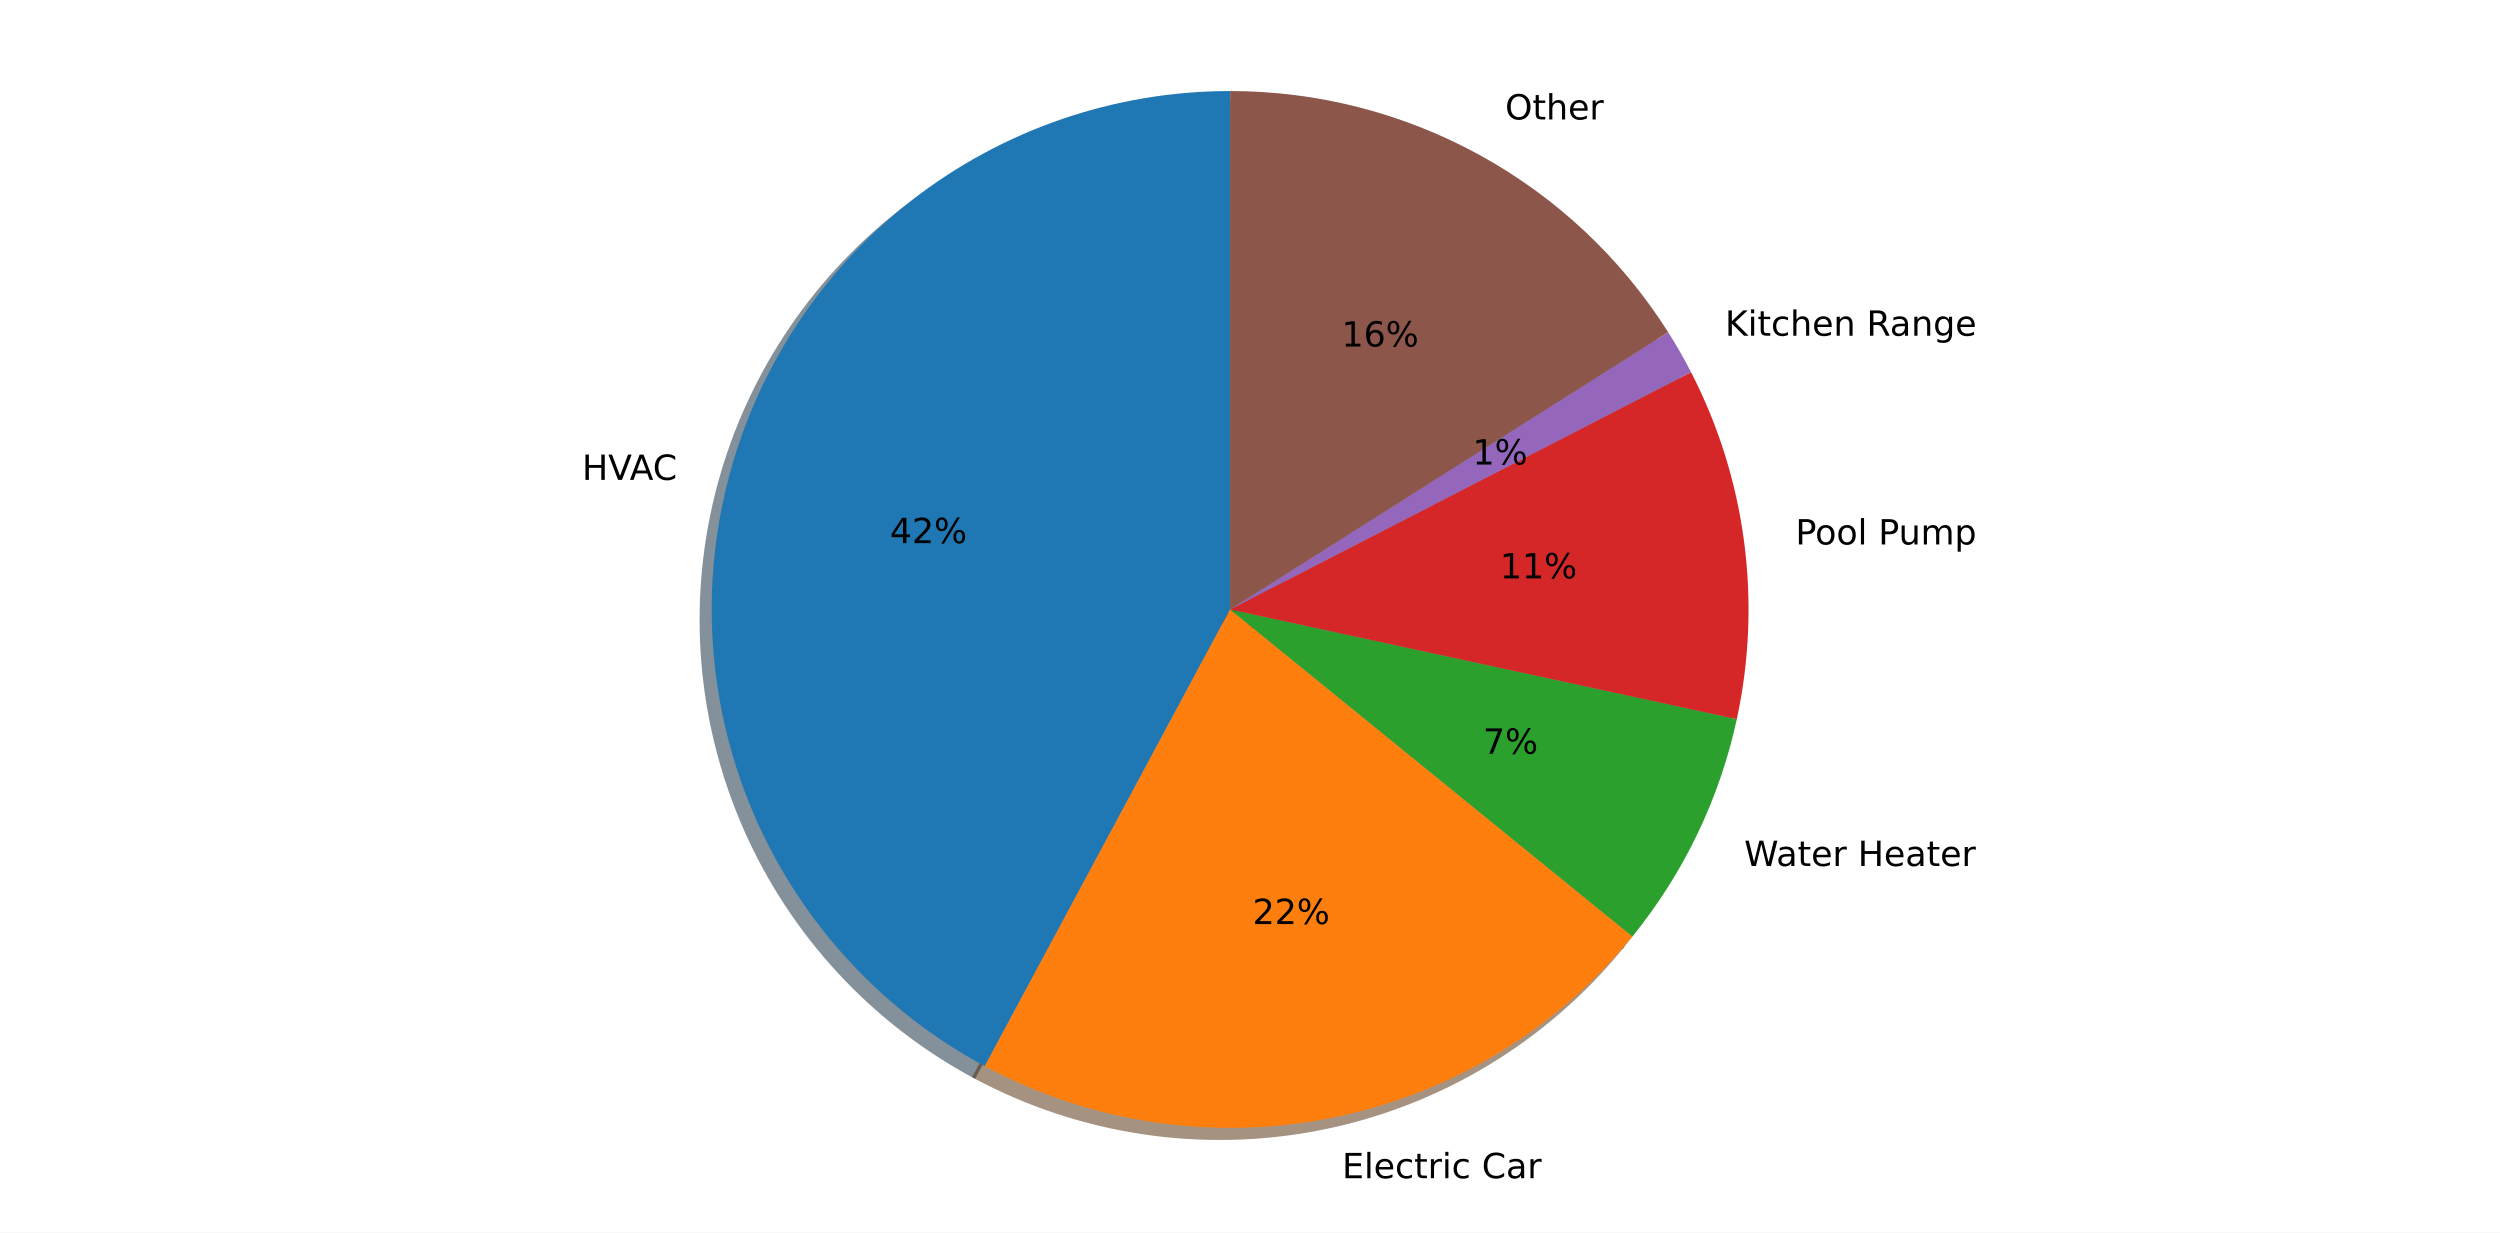
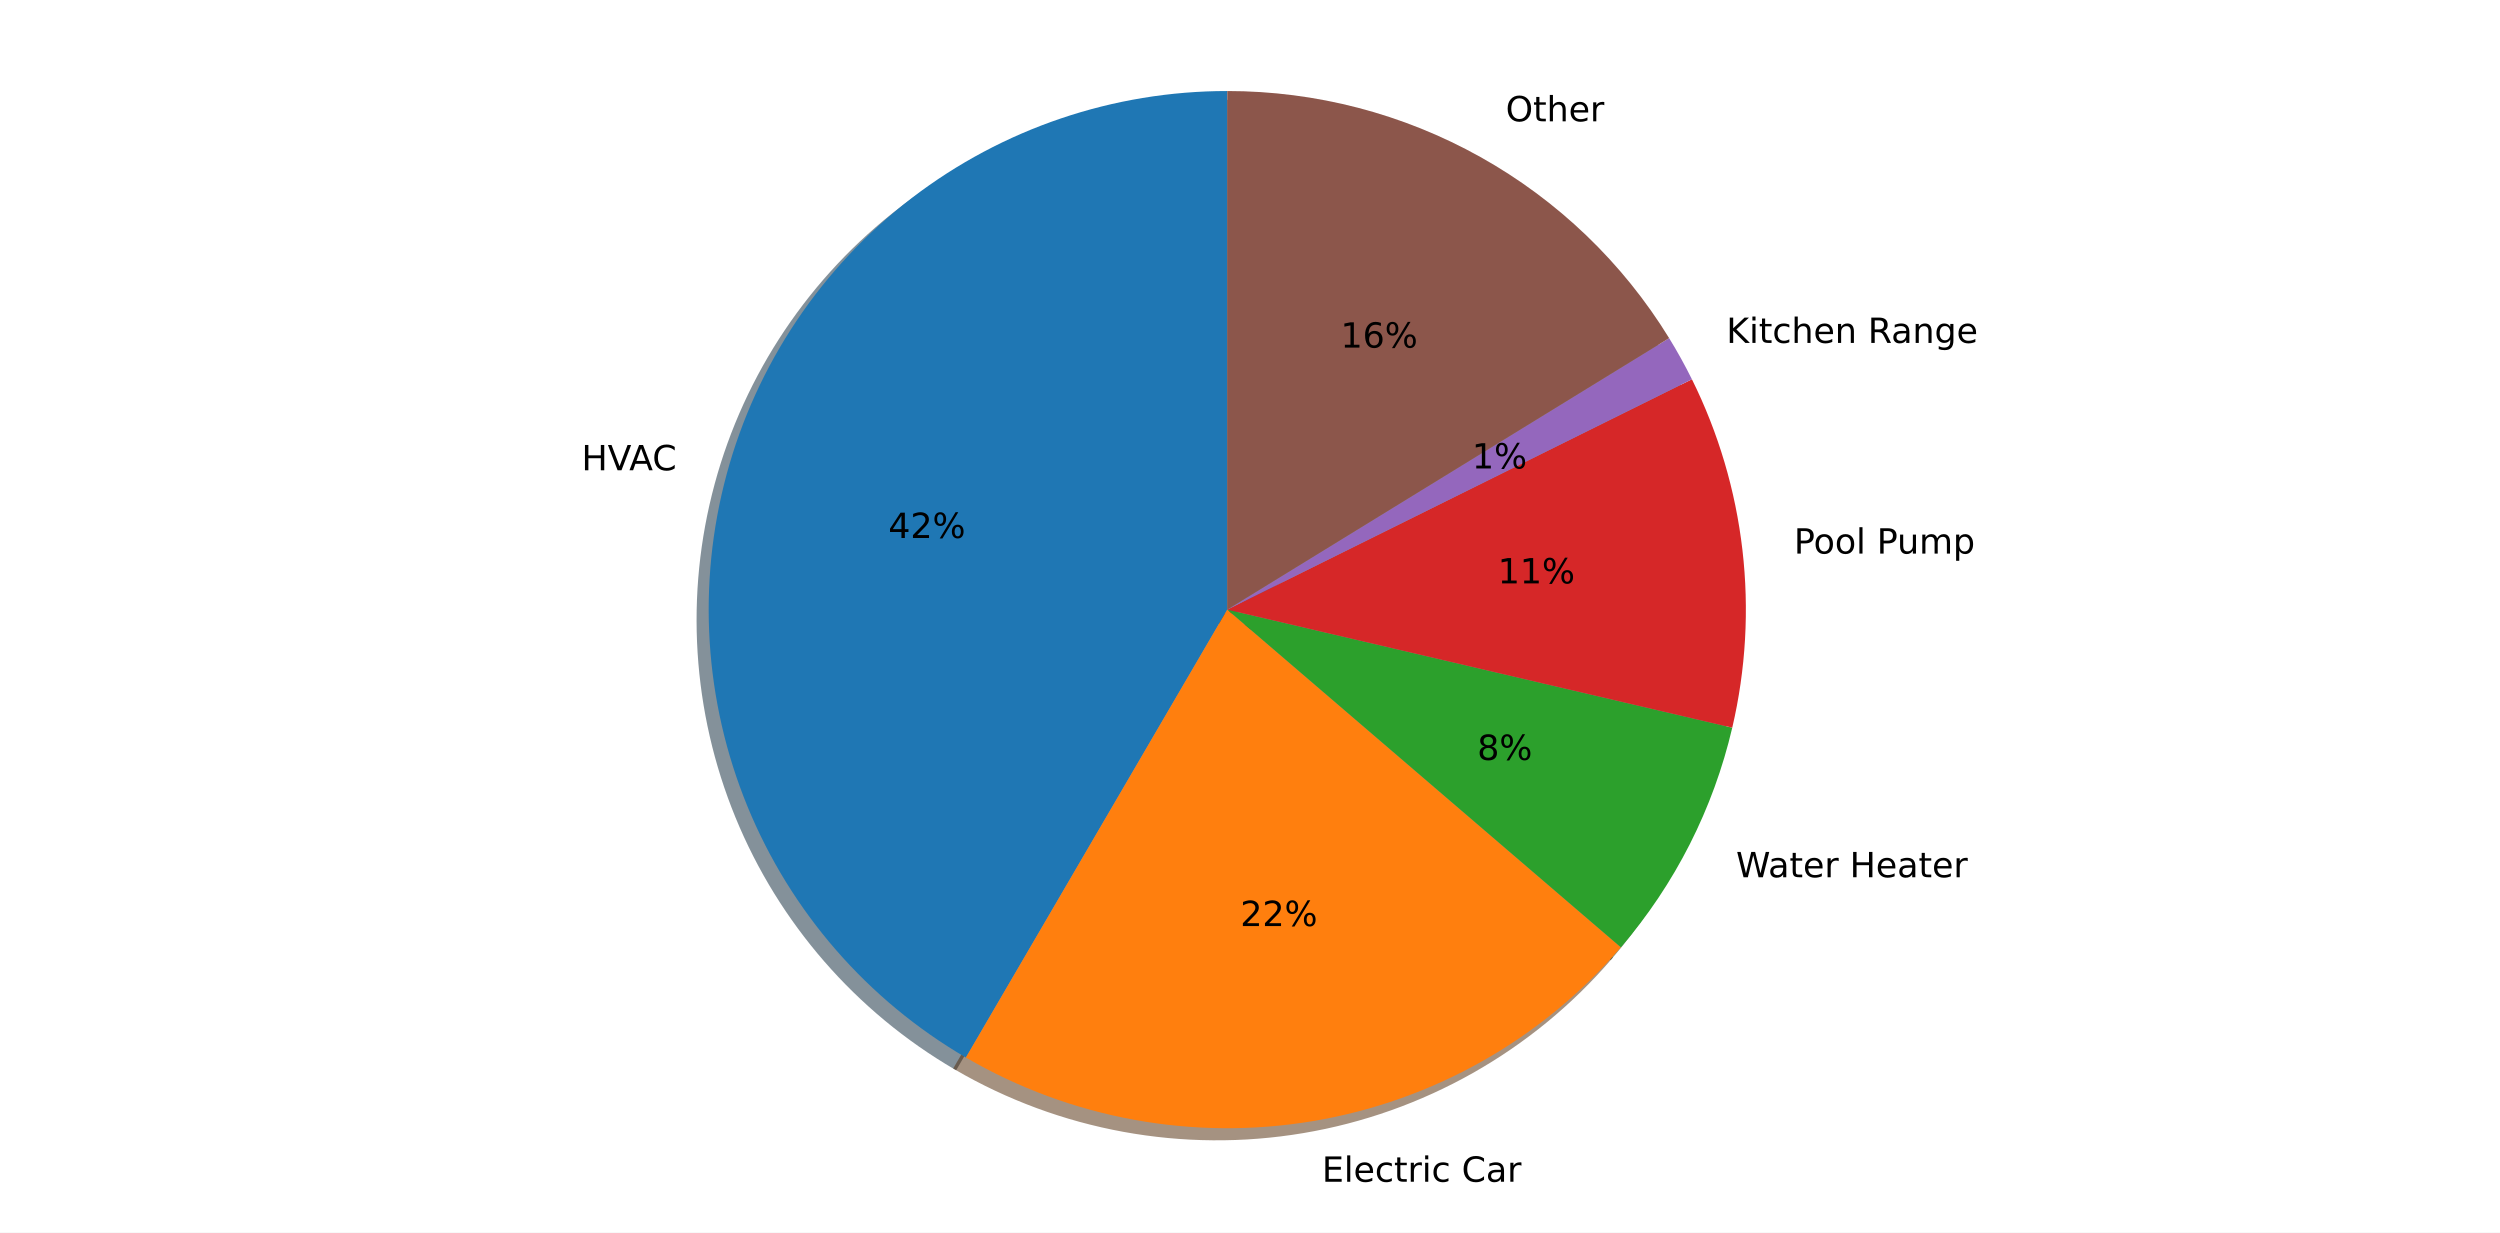
<svg xmlns="http://www.w3.org/2000/svg" xmlns:xlink="http://www.w3.org/1999/xlink" height="354.96pt" version="1.1" viewBox="0 0 720 354.96" width="720pt">
  <defs>
    <style type="text/css">*{stroke-linecap:butt;stroke-linejoin:round;}</style>
  </defs>
  <g id="figure_1">
    <g id="patch_1">
      <path d="M 0 354.96  L 720 354.96  L 720 0  L 0 0  z " style="fill:#ffffff;" />
    </g>
    <g id="axes_1">
      <g id="patch_2">
-         <path d="M 351.289 29.205  C 318.036 29.205 285.718 40.313 259.493 60.758  C 233.268 81.202 214.609 109.833 206.495 142.08  C 198.381 174.327 201.268 208.379 214.695 238.8  C 228.122 269.222 251.335 294.302 280.628 310.04  L 351.289 178.512  L 351.289 29.205  z " style="fill:#092436;opacity:0.5;stroke:#092436;stroke-linejoin:miter;" />
+         <path d="M 350.468 29.202  C 317.655 29.202 285.738 40.015 259.682 59.961  C 233.626 79.906 214.856 107.893 206.29 139.569  C 197.724 171.245 199.831 204.878 212.283 235.237  C 224.735 265.596 246.851 291.022 275.193 307.559  L 350.468 178.559  L 350.468 29.202  z " style="fill:#092436;opacity:0.5;stroke:#092436;stroke-linejoin:miter;" />
      </g>
      <g id="patch_3">
-         <path d="M 280.628 310.04  C 311.204 326.466 346.572 331.728 380.606 324.912  C 414.639 318.097 445.254 299.623 467.147 272.689  L 351.289 178.512  L 280.628 310.04  z " style="fill:#4c2604;opacity:0.5;stroke:#4c2604;stroke-linejoin:miter;" />
+         <path d="M 275.193 307.559  C 305.374 325.171 340.798 331.644 375.257 325.844  C 409.716 320.045 441.07 302.332 463.824 275.812  L 350.468 178.559  L 275.193 307.559  z " style="fill:#4c2604;opacity:0.5;stroke:#4c2604;stroke-linejoin:miter;" />
      </g>
      <g id="patch_4">
-         <path d="M 467.147 272.689  C 474.523 263.616 480.807 253.707 485.87 243.168  C 490.934 232.628 494.742 221.53 497.216 210.102  L 351.289 178.512  L 467.147 272.689  z " style="fill:#0d300d;opacity:0.5;stroke:#0d300d;stroke-linejoin:miter;" />
+         <path d="M 463.824 275.812  C 471.604 266.743 478.268 256.774 483.673 246.117  C 489.077 235.461 493.184 224.194 495.904 212.559  L 350.468 178.559  L 463.824 275.812  z " style="fill:#0d300d;opacity:0.5;stroke:#0d300d;stroke-linejoin:miter;" />
      </g>
      <g id="patch_5">
-         <path d="M 497.216 210.102  C 500.851 193.311 501.56 176.018 499.314 158.986  C 497.067 141.954 491.898 125.437 484.033 110.163  L 351.289 178.512  L 497.216 210.102  z " style="fill:#400c0c;opacity:0.5;stroke:#400c0c;stroke-linejoin:miter;" />
+         <path d="M 495.904 212.559  C 499.823 195.795 500.814 178.479 498.834 161.377  C 496.853 144.275 491.93 127.644 484.284 112.219  L 350.468 178.559  L 495.904 212.559  z " style="fill:#400c0c;opacity:0.5;stroke:#400c0c;stroke-linejoin:miter;" />
      </g>
      <g id="patch_6">
-         <path d="M 484.033 110.163  C 483.021 108.196 481.964 106.252 480.865 104.333  C 479.766 102.413 478.625 100.518 477.442 98.649  L 351.289 178.512  L 484.033 110.163  z " style="fill:#2c1f39;opacity:0.5;stroke:#2c1f39;stroke-linejoin:miter;" />
+         <path d="M 484.284 112.219  C 483.28 110.196 482.231 108.195 481.137 106.219  C 480.044 104.243 478.905 102.292 477.722 100.368  L 350.468 178.559  L 484.284 112.219  z " style="fill:#2c1f39;opacity:0.5;stroke:#2c1f39;stroke-linejoin:miter;" />
      </g>
      <g id="patch_7">
-         <path d="M 477.442 98.649  C 463.976 77.377 445.346 59.854 423.291 47.713  C 401.236 35.572 376.465 29.205 351.289 29.205  L 351.289 178.512  L 477.442 98.649  z " style="fill:#2a1a16;opacity:0.5;stroke:#2a1a16;stroke-linejoin:miter;" />
+         <path d="M 477.722 100.368  C 464.361 78.622 445.645 60.659 423.369 48.202  C 401.093 35.744 375.991 29.202 350.468 29.202  L 350.468 178.559  L 477.722 100.368  z " style="fill:#2a1a16;opacity:0.5;stroke:#2a1a16;stroke-linejoin:miter;" />
      </g>
      <g id="patch_8">
-         <path d="M 354.275 26.219  C 321.023 26.219 288.704 37.327 262.479 57.771  C 236.254 78.216 217.595 106.846 209.481 139.094  C 201.367 171.341 204.254 205.393 217.681 235.814  C 231.109 266.235 254.321 291.316 283.614 307.053  L 354.275 175.526  L 354.275 26.219  z " style="fill:#1f77b4;" />
+         <path d="M 353.455 26.215  C 320.642 26.215 288.725 37.028 262.669 56.974  C 236.614 76.919 217.843 104.906 209.277 136.582  C 200.711 168.258 202.818 201.891 215.27 232.25  C 227.722 262.609 249.839 288.034 278.18 304.572  L 353.455 175.572  L 353.455 26.215  z " style="fill:#1f77b4;" />
      </g>
      <g id="patch_9">
-         <path d="M 283.614 307.053  C 314.19 323.48 349.558 328.741 383.592 321.926  C 417.625 315.111 448.24 296.637 470.134 269.703  L 354.275 175.526  L 283.614 307.053  z " style="fill:#ff7f0e;" />
+         <path d="M 278.18 304.572  C 308.361 322.184 343.786 328.657 378.244 322.857  C 412.703 317.058 444.058 299.345 466.811 272.824  L 353.455 175.572  L 278.18 304.572  z " style="fill:#ff7f0e;" />
      </g>
      <g id="patch_10">
-         <path d="M 470.134 269.703  C 477.509 260.63 483.793 250.721 488.857 240.182  C 493.92 229.642 497.728 218.544 500.202 207.116  L 354.275 175.526  L 470.134 269.703  z " style="fill:#2ca02c;" />
+         <path d="M 466.811 272.824  C 474.591 263.756 481.255 253.786 486.66 243.13  C 492.064 232.474 496.171 221.207 498.891 209.572  L 353.455 175.572  L 466.811 272.824  z " style="fill:#2ca02c;" />
      </g>
      <g id="patch_11">
-         <path d="M 500.202 207.116  C 503.837 190.325 504.547 173.032 502.3 156  C 500.053 138.968 494.884 122.451 487.019 107.177  L 354.275 175.526  L 500.202 207.116  z " style="fill:#d62728;" />
+         <path d="M 498.891 209.572  C 502.81 192.808 503.801 175.492 501.821 158.39  C 499.84 141.288 494.918 124.657 487.271 109.232  L 353.455 175.572  L 498.891 209.572  z " style="fill:#d62728;" />
      </g>
      <g id="patch_12">
-         <path d="M 487.019 107.177  C 486.007 105.21 484.951 103.266 483.852 101.347  C 482.753 99.427 481.611 97.532 480.428 95.663  L 354.275 175.526  L 487.019 107.177  z " style="fill:#9467bd;" />
+         <path d="M 487.271 109.232  C 486.268 107.209 485.219 105.208 484.125 103.232  C 483.031 101.256 481.892 99.305 480.71 97.381  L 353.455 175.572  L 487.271 109.232  z " style="fill:#9467bd;" />
      </g>
      <g id="patch_13">
-         <path d="M 480.428 95.663  C 466.962 74.391 448.332 56.867 426.277 44.727  C 404.222 32.586 379.451 26.219 354.275 26.219  L 354.275 175.526  L 480.428 95.663  z " style="fill:#8c564b;" />
+         <path d="M 480.71 97.381  C 467.348 75.635 448.632 57.672 426.356 45.215  C 404.08 32.757 378.978 26.215 353.455 26.215  L 353.455 175.572  L 480.71 97.381  z " style="fill:#8c564b;" />
      </g>
      <g id="matplotlib.axis_1" />
      <g id="matplotlib.axis_2" />
      <g id="text_1">
-         <g transform="translate(167.6299 138.21)scale(0.1 -0.1)">
+         <g transform="translate(167.4874 135.4424)scale(0.1 -0.1)">
          <defs>
            <path d="M 628 4666  L 1259 4666  L 1259 2753  L 3553 2753  L 3553 4666  L 4184 4666  L 4184 0  L 3553 0  L 3553 2222  L 1259 2222  L 1259 0  L 628 0  L 628 4666  z " id="DejaVuSans-48" transform="scale(0.015625)" />
            <path d="M 1831 0  L 50 4666  L 709 4666  L 2188 738  L 3669 4666  L 4325 4666  L 2547 0  L 1831 0  z " id="DejaVuSans-56" transform="scale(0.015625)" />
            <path d="M 2188 4044  L 1331 1722  L 3047 1722  L 2188 4044  z M 1831 4666  L 2547 4666  L 4325 0  L 3669 0  L 3244 1197  L 1141 1197  L 716 0  L 50 0  L 1831 4666  z " id="DejaVuSans-41" transform="scale(0.015625)" />
            <path d="M 4122 4306  L 4122 3641  Q 3803 3938 3442 4084  Q 3081 4231 2675 4231  Q 1875 4231 1450 3742  Q 1025 3253 1025 2328  Q 1025 1406 1450 917  Q 1875 428 2675 428  Q 3081 428 3442 575  Q 3803 722 4122 1019  L 4122 359  Q 3791 134 3420 21  Q 3050 -91 2638 -91  Q 1578 -91 968 557  Q 359 1206 359 2328  Q 359 3453 968 4101  Q 1578 4750 2638 4750  Q 3056 4750 3426 4639  Q 3797 4528 4122 4306  z " id="DejaVuSans-43" transform="scale(0.015625)" />
          </defs>
          <use xlink:href="#DejaVuSans-48" />
          <use x="75.195" xlink:href="#DejaVuSans-56" />
          <use x="137.229" xlink:href="#DejaVuSans-41" />
          <use x="203.887" xlink:href="#DejaVuSans-43" />
        </g>
      </g>
      <g id="text_2">
-         <g transform="translate(256.2855 156.4259)scale(0.1 -0.1)">
+         <g transform="translate(255.8351 154.9373)scale(0.1 -0.1)">
          <defs>
            <path d="M 2419 4116  L 825 1625  L 2419 1625  L 2419 4116  z M 2253 4666  L 3047 4666  L 3047 1625  L 3713 1625  L 3713 1100  L 3047 1100  L 3047 0  L 2419 0  L 2419 1100  L 313 1100  L 313 1709  L 2253 4666  z " id="DejaVuSans-34" transform="scale(0.015625)" />
            <path d="M 1228 531  L 3431 531  L 3431 0  L 469 0  L 469 531  Q 828 903 1448 1529  Q 2069 2156 2228 2338  Q 2531 2678 2651 2914  Q 2772 3150 2772 3378  Q 2772 3750 2511 3984  Q 2250 4219 1831 4219  Q 1534 4219 1204 4116  Q 875 4013 500 3803  L 500 4441  Q 881 4594 1212 4672  Q 1544 4750 1819 4750  Q 2544 4750 2975 4387  Q 3406 4025 3406 3419  Q 3406 3131 3298 2873  Q 3191 2616 2906 2266  Q 2828 2175 2409 1742  Q 1991 1309 1228 531  z " id="DejaVuSans-32" transform="scale(0.015625)" />
            <path d="M 4653 2053  Q 4381 2053 4226 1822  Q 4072 1591 4072 1178  Q 4072 772 4226 539  Q 4381 306 4653 306  Q 4919 306 5073 539  Q 5228 772 5228 1178  Q 5228 1588 5073 1820  Q 4919 2053 4653 2053  z M 4653 2450  Q 5147 2450 5437 2106  Q 5728 1763 5728 1178  Q 5728 594 5436 251  Q 5144 -91 4653 -91  Q 4153 -91 3862 251  Q 3572 594 3572 1178  Q 3572 1766 3864 2108  Q 4156 2450 4653 2450  z M 1428 4353  Q 1159 4353 1004 4120  Q 850 3888 850 3481  Q 850 3069 1003 2837  Q 1156 2606 1428 2606  Q 1700 2606 1854 2837  Q 2009 3069 2009 3481  Q 2009 3884 1853 4118  Q 1697 4353 1428 4353  z M 4250 4750  L 4750 4750  L 1831 -91  L 1331 -91  L 4250 4750  z M 1428 4750  Q 1922 4750 2215 4408  Q 2509 4066 2509 3481  Q 2509 2891 2217 2550  Q 1925 2209 1428 2209  Q 931 2209 642 2551  Q 353 2894 353 3481  Q 353 4063 643 4406  Q 934 4750 1428 4750  z " id="DejaVuSans-25" transform="scale(0.015625)" />
          </defs>
          <use xlink:href="#DejaVuSans-34" />
          <use x="63.623" xlink:href="#DejaVuSans-32" />
          <use x="127.246" xlink:href="#DejaVuSans-25" />
        </g>
      </g>
      <g id="text_3">
-         <g transform="translate(386.5234 339.3256)scale(0.1 -0.1)">
+         <g transform="translate(380.7234 340.3452)scale(0.1 -0.1)">
          <defs>
            <path d="M 628 4666  L 3578 4666  L 3578 4134  L 1259 4134  L 1259 2753  L 3481 2753  L 3481 2222  L 1259 2222  L 1259 531  L 3634 531  L 3634 0  L 628 0  L 628 4666  z " id="DejaVuSans-45" transform="scale(0.015625)" />
            <path d="M 603 4863  L 1178 4863  L 1178 0  L 603 0  L 603 4863  z " id="DejaVuSans-6c" transform="scale(0.015625)" />
            <path d="M 3597 1894  L 3597 1613  L 953 1613  Q 991 1019 1311 708  Q 1631 397 2203 397  Q 2534 397 2845 478  Q 3156 559 3463 722  L 3463 178  Q 3153 47 2828 -22  Q 2503 -91 2169 -91  Q 1331 -91 842 396  Q 353 884 353 1716  Q 353 2575 817 3079  Q 1281 3584 2069 3584  Q 2775 3584 3186 3129  Q 3597 2675 3597 1894  z M 3022 2063  Q 3016 2534 2758 2815  Q 2500 3097 2075 3097  Q 1594 3097 1305 2825  Q 1016 2553 972 2059  L 3022 2063  z " id="DejaVuSans-65" transform="scale(0.015625)" />
            <path d="M 3122 3366  L 3122 2828  Q 2878 2963 2633 3030  Q 2388 3097 2138 3097  Q 1578 3097 1268 2742  Q 959 2388 959 1747  Q 959 1106 1268 751  Q 1578 397 2138 397  Q 2388 397 2633 464  Q 2878 531 3122 666  L 3122 134  Q 2881 22 2623 -34  Q 2366 -91 2075 -91  Q 1284 -91 818 406  Q 353 903 353 1747  Q 353 2603 823 3093  Q 1294 3584 2113 3584  Q 2378 3584 2631 3529  Q 2884 3475 3122 3366  z " id="DejaVuSans-63" transform="scale(0.015625)" />
            <path d="M 1172 4494  L 1172 3500  L 2356 3500  L 2356 3053  L 1172 3053  L 1172 1153  Q 1172 725 1289 603  Q 1406 481 1766 481  L 2356 481  L 2356 0  L 1766 0  Q 1100 0 847 248  Q 594 497 594 1153  L 594 3053  L 172 3053  L 172 3500  L 594 3500  L 594 4494  L 1172 4494  z " id="DejaVuSans-74" transform="scale(0.015625)" />
            <path d="M 2631 2963  Q 2534 3019 2420 3045  Q 2306 3072 2169 3072  Q 1681 3072 1420 2755  Q 1159 2438 1159 1844  L 1159 0  L 581 0  L 581 3500  L 1159 3500  L 1159 2956  Q 1341 3275 1631 3429  Q 1922 3584 2338 3584  Q 2397 3584 2469 3576  Q 2541 3569 2628 3553  L 2631 2963  z " id="DejaVuSans-72" transform="scale(0.015625)" />
            <path d="M 603 3500  L 1178 3500  L 1178 0  L 603 0  L 603 3500  z M 603 4863  L 1178 4863  L 1178 4134  L 603 4134  L 603 4863  z " id="DejaVuSans-69" transform="scale(0.015625)" />
            <path id="DejaVuSans-20" transform="scale(0.015625)" />
            <path d="M 2194 1759  Q 1497 1759 1228 1600  Q 959 1441 959 1056  Q 959 750 1161 570  Q 1363 391 1709 391  Q 2188 391 2477 730  Q 2766 1069 2766 1631  L 2766 1759  L 2194 1759  z M 3341 1997  L 3341 0  L 2766 0  L 2766 531  Q 2569 213 2275 61  Q 1981 -91 1556 -91  Q 1019 -91 701 211  Q 384 513 384 1019  Q 384 1609 779 1909  Q 1175 2209 1959 2209  L 2766 2209  L 2766 2266  Q 2766 2663 2505 2880  Q 2244 3097 1772 3097  Q 1472 3097 1187 3025  Q 903 2953 641 2809  L 641 3341  Q 956 3463 1253 3523  Q 1550 3584 1831 3584  Q 2591 3584 2966 3190  Q 3341 2797 3341 1997  z " id="DejaVuSans-61" transform="scale(0.015625)" />
          </defs>
          <use xlink:href="#DejaVuSans-45" />
          <use x="63.184" xlink:href="#DejaVuSans-6c" />
          <use x="90.967" xlink:href="#DejaVuSans-65" />
          <use x="152.49" xlink:href="#DejaVuSans-63" />
          <use x="207.471" xlink:href="#DejaVuSans-74" />
          <use x="246.68" xlink:href="#DejaVuSans-72" />
          <use x="287.793" xlink:href="#DejaVuSans-69" />
          <use x="315.576" xlink:href="#DejaVuSans-63" />
          <use x="370.557" xlink:href="#DejaVuSans-20" />
          <use x="402.344" xlink:href="#DejaVuSans-43" />
          <use x="472.168" xlink:href="#DejaVuSans-61" />
          <use x="533.447" xlink:href="#DejaVuSans-72" />
        </g>
      </g>
      <g id="text_4">
-         <g transform="translate(360.7518 266.1253)scale(0.1 -0.1)">
+         <g transform="translate(357.2155 266.7024)scale(0.1 -0.1)">
          <use xlink:href="#DejaVuSans-32" />
          <use x="63.623" xlink:href="#DejaVuSans-32" />
          <use x="127.246" xlink:href="#DejaVuSans-25" />
        </g>
      </g>
      <g id="text_5">
-         <g transform="translate(502.3148 249.4066)scale(0.1 -0.1)">
+         <g transform="translate(499.9801 252.6452)scale(0.1 -0.1)">
          <defs>
            <path d="M 213 4666  L 850 4666  L 1831 722  L 2809 4666  L 3519 4666  L 4500 722  L 5478 4666  L 6119 4666  L 4947 0  L 4153 0  L 3169 4050  L 2175 0  L 1381 0  L 213 4666  z " id="DejaVuSans-57" transform="scale(0.015625)" />
          </defs>
          <use xlink:href="#DejaVuSans-57" />
          <use x="92.502" xlink:href="#DejaVuSans-61" />
          <use x="153.781" xlink:href="#DejaVuSans-74" />
          <use x="192.99" xlink:href="#DejaVuSans-65" />
          <use x="254.514" xlink:href="#DejaVuSans-72" />
          <use x="295.627" xlink:href="#DejaVuSans-20" />
          <use x="327.414" xlink:href="#DejaVuSans-48" />
          <use x="402.609" xlink:href="#DejaVuSans-65" />
          <use x="464.133" xlink:href="#DejaVuSans-61" />
          <use x="525.412" xlink:href="#DejaVuSans-74" />
          <use x="564.621" xlink:href="#DejaVuSans-65" />
          <use x="626.145" xlink:href="#DejaVuSans-72" />
        </g>
      </g>
      <g id="text_6">
-         <g transform="translate(427.092 217.0786)scale(0.1 -0.1)">
-           <defs>
-             <path d="M 525 4666  L 3525 4666  L 3525 4397  L 1831 0  L 1172 0  L 2766 4134  L 525 4134  L 525 4666  z " id="DejaVuSans-37" transform="scale(0.015625)" />
-           </defs>
-           <use xlink:href="#DejaVuSans-37" />
+         <g transform="translate(425.4459 218.866)scale(0.1 -0.1)">
+           <defs>
+             <path d="M 2034 2216  Q 1584 2216 1326 1975  Q 1069 1734 1069 1313  Q 1069 891 1326 650  Q 1584 409 2034 409  Q 2484 409 2743 651  Q 3003 894 3003 1313  Q 3003 1734 2745 1975  Q 2488 2216 2034 2216  z M 1403 2484  Q 997 2584 770 2862  Q 544 3141 544 3541  Q 544 4100 942 4425  Q 1341 4750 2034 4750  Q 2731 4750 3128 4425  Q 3525 4100 3525 3541  Q 3525 3141 3298 2862  Q 3072 2584 2669 2484  Q 3125 2378 3379 2068  Q 3634 1759 3634 1313  Q 3634 634 3220 271  Q 2806 -91 2034 -91  Q 1263 -91 848 271  Q 434 634 434 1313  Q 434 1759 690 2068  Q 947 2378 1403 2484  z M 1172 3481  Q 1172 3119 1398 2916  Q 1625 2713 2034 2713  Q 2441 2713 2670 2916  Q 2900 3119 2900 3481  Q 2900 3844 2670 4047  Q 2441 4250 2034 4250  Q 1625 4250 1398 4047  Q 1172 3844 1172 3481  z " id="DejaVuSans-38" transform="scale(0.015625)" />
+           </defs>
+           <use xlink:href="#DejaVuSans-38" />
          <use x="63.623" xlink:href="#DejaVuSans-25" />
        </g>
      </g>
      <g id="text_7">
-         <g transform="translate(517.1024 156.807)scale(0.1 -0.1)">
+         <g transform="translate(516.6573 159.4311)scale(0.1 -0.1)">
          <defs>
            <path d="M 1259 4147  L 1259 2394  L 2053 2394  Q 2494 2394 2734 2622  Q 2975 2850 2975 3272  Q 2975 3691 2734 3919  Q 2494 4147 2053 4147  L 1259 4147  z M 628 4666  L 2053 4666  Q 2838 4666 3239 4311  Q 3641 3956 3641 3272  Q 3641 2581 3239 2228  Q 2838 1875 2053 1875  L 1259 1875  L 1259 0  L 628 0  L 628 4666  z " id="DejaVuSans-50" transform="scale(0.015625)" />
            <path d="M 1959 3097  Q 1497 3097 1228 2736  Q 959 2375 959 1747  Q 959 1119 1226 758  Q 1494 397 1959 397  Q 2419 397 2687 759  Q 2956 1122 2956 1747  Q 2956 2369 2687 2733  Q 2419 3097 1959 3097  z M 1959 3584  Q 2709 3584 3137 3096  Q 3566 2609 3566 1747  Q 3566 888 3137 398  Q 2709 -91 1959 -91  Q 1206 -91 779 398  Q 353 888 353 1747  Q 353 2609 779 3096  Q 1206 3584 1959 3584  z " id="DejaVuSans-6f" transform="scale(0.015625)" />
            <path d="M 544 1381  L 544 3500  L 1119 3500  L 1119 1403  Q 1119 906 1312 657  Q 1506 409 1894 409  Q 2359 409 2629 706  Q 2900 1003 2900 1516  L 2900 3500  L 3475 3500  L 3475 0  L 2900 0  L 2900 538  Q 2691 219 2414 64  Q 2138 -91 1772 -91  Q 1169 -91 856 284  Q 544 659 544 1381  z M 1991 3584  L 1991 3584  z " id="DejaVuSans-75" transform="scale(0.015625)" />
            <path d="M 3328 2828  Q 3544 3216 3844 3400  Q 4144 3584 4550 3584  Q 5097 3584 5394 3201  Q 5691 2819 5691 2113  L 5691 0  L 5113 0  L 5113 2094  Q 5113 2597 4934 2840  Q 4756 3084 4391 3084  Q 3944 3084 3684 2787  Q 3425 2491 3425 1978  L 3425 0  L 2847 0  L 2847 2094  Q 2847 2600 2669 2842  Q 2491 3084 2119 3084  Q 1678 3084 1418 2786  Q 1159 2488 1159 1978  L 1159 0  L 581 0  L 581 3500  L 1159 3500  L 1159 2956  Q 1356 3278 1631 3431  Q 1906 3584 2284 3584  Q 2666 3584 2933 3390  Q 3200 3197 3328 2828  z " id="DejaVuSans-6d" transform="scale(0.015625)" />
            <path d="M 1159 525  L 1159 -1331  L 581 -1331  L 581 3500  L 1159 3500  L 1159 2969  Q 1341 3281 1617 3432  Q 1894 3584 2278 3584  Q 2916 3584 3314 3078  Q 3713 2572 3713 1747  Q 3713 922 3314 415  Q 2916 -91 2278 -91  Q 1894 -91 1617 61  Q 1341 213 1159 525  z M 3116 1747  Q 3116 2381 2855 2742  Q 2594 3103 2138 3103  Q 1681 3103 1420 2742  Q 1159 2381 1159 1747  Q 1159 1113 1420 752  Q 1681 391 2138 391  Q 2594 391 2855 752  Q 3116 1113 3116 1747  z " id="DejaVuSans-70" transform="scale(0.015625)" />
          </defs>
          <use xlink:href="#DejaVuSans-50" />
          <use x="56.678" xlink:href="#DejaVuSans-6f" />
          <use x="117.859" xlink:href="#DejaVuSans-6f" />
          <use x="179.041" xlink:href="#DejaVuSans-6c" />
          <use x="206.824" xlink:href="#DejaVuSans-20" />
          <use x="238.611" xlink:href="#DejaVuSans-50" />
          <use x="297.164" xlink:href="#DejaVuSans-75" />
          <use x="360.543" xlink:href="#DejaVuSans-6d" />
          <use x="457.955" xlink:href="#DejaVuSans-70" />
        </g>
      </g>
      <g id="text_8">
-         <g transform="translate(431.9767 166.5697)scale(0.1 -0.1)">
+         <g transform="translate(431.3613 168.022)scale(0.1 -0.1)">
          <defs>
            <path d="M 794 531  L 1825 531  L 1825 4091  L 703 3866  L 703 4441  L 1819 4666  L 2450 4666  L 2450 531  L 3481 531  L 3481 0  L 794 0  L 794 531  z " id="DejaVuSans-31" transform="scale(0.015625)" />
          </defs>
          <use xlink:href="#DejaVuSans-31" />
          <use x="63.623" xlink:href="#DejaVuSans-31" />
          <use x="127.246" xlink:href="#DejaVuSans-25" />
        </g>
      </g>
      <g id="text_9">
-         <g transform="translate(496.8092 96.68799)scale(0.1 -0.1)">
+         <g transform="translate(497.1916 98.75728)scale(0.1 -0.1)">
          <defs>
            <path d="M 628 4666  L 1259 4666  L 1259 2694  L 3353 4666  L 4166 4666  L 1850 2491  L 4331 0  L 3500 0  L 1259 2247  L 1259 0  L 628 0  L 628 4666  z " id="DejaVuSans-4b" transform="scale(0.015625)" />
            <path d="M 3513 2113  L 3513 0  L 2938 0  L 2938 2094  Q 2938 2591 2744 2837  Q 2550 3084 2163 3084  Q 1697 3084 1428 2787  Q 1159 2491 1159 1978  L 1159 0  L 581 0  L 581 4863  L 1159 4863  L 1159 2956  Q 1366 3272 1645 3428  Q 1925 3584 2291 3584  Q 2894 3584 3203 3211  Q 3513 2838 3513 2113  z " id="DejaVuSans-68" transform="scale(0.015625)" />
            <path d="M 3513 2113  L 3513 0  L 2938 0  L 2938 2094  Q 2938 2591 2744 2837  Q 2550 3084 2163 3084  Q 1697 3084 1428 2787  Q 1159 2491 1159 1978  L 1159 0  L 581 0  L 581 3500  L 1159 3500  L 1159 2956  Q 1366 3272 1645 3428  Q 1925 3584 2291 3584  Q 2894 3584 3203 3211  Q 3513 2838 3513 2113  z " id="DejaVuSans-6e" transform="scale(0.015625)" />
            <path d="M 2841 2188  Q 3044 2119 3236 1894  Q 3428 1669 3622 1275  L 4263 0  L 3584 0  L 2988 1197  Q 2756 1666 2539 1819  Q 2322 1972 1947 1972  L 1259 1972  L 1259 0  L 628 0  L 628 4666  L 2053 4666  Q 2853 4666 3247 4331  Q 3641 3997 3641 3322  Q 3641 2881 3436 2590  Q 3231 2300 2841 2188  z M 1259 4147  L 1259 2491  L 2053 2491  Q 2509 2491 2742 2702  Q 2975 2913 2975 3322  Q 2975 3731 2742 3939  Q 2509 4147 2053 4147  L 1259 4147  z " id="DejaVuSans-52" transform="scale(0.015625)" />
            <path d="M 2906 1791  Q 2906 2416 2648 2759  Q 2391 3103 1925 3103  Q 1463 3103 1205 2759  Q 947 2416 947 1791  Q 947 1169 1205 825  Q 1463 481 1925 481  Q 2391 481 2648 825  Q 2906 1169 2906 1791  z M 3481 434  Q 3481 -459 3084 -895  Q 2688 -1331 1869 -1331  Q 1566 -1331 1297 -1286  Q 1028 -1241 775 -1147  L 775 -588  Q 1028 -725 1275 -790  Q 1522 -856 1778 -856  Q 2344 -856 2625 -561  Q 2906 -266 2906 331  L 2906 616  Q 2728 306 2450 153  Q 2172 0 1784 0  Q 1141 0 747 490  Q 353 981 353 1791  Q 353 2603 747 3093  Q 1141 3584 1784 3584  Q 2172 3584 2450 3431  Q 2728 3278 2906 2969  L 2906 3500  L 3481 3500  L 3481 434  z " id="DejaVuSans-67" transform="scale(0.015625)" />
          </defs>
          <use xlink:href="#DejaVuSans-4b" />
          <use x="65.576" xlink:href="#DejaVuSans-69" />
          <use x="93.359" xlink:href="#DejaVuSans-74" />
          <use x="132.568" xlink:href="#DejaVuSans-63" />
          <use x="187.549" xlink:href="#DejaVuSans-68" />
          <use x="250.928" xlink:href="#DejaVuSans-65" />
          <use x="312.451" xlink:href="#DejaVuSans-6e" />
          <use x="375.83" xlink:href="#DejaVuSans-20" />
          <use x="407.617" xlink:href="#DejaVuSans-52" />
          <use x="474.85" xlink:href="#DejaVuSans-61" />
          <use x="536.129" xlink:href="#DejaVuSans-6e" />
          <use x="599.508" xlink:href="#DejaVuSans-67" />
          <use x="662.984" xlink:href="#DejaVuSans-65" />
        </g>
      </g>
      <g id="text_10">
-         <g transform="translate(424.089 133.7775)scale(0.1 -0.1)">
+         <g transform="translate(423.9248 134.9272)scale(0.1 -0.1)">
          <use xlink:href="#DejaVuSans-31" />
          <use x="63.623" xlink:href="#DejaVuSans-25" />
        </g>
      </g>
      <g id="text_11">
-         <g transform="translate(433.477 34.4063)scale(0.1 -0.1)">
+         <g transform="translate(433.6464 34.93826)scale(0.1 -0.1)">
          <defs>
            <path d="M 2522 4238  Q 1834 4238 1429 3725  Q 1025 3213 1025 2328  Q 1025 1447 1429 934  Q 1834 422 2522 422  Q 3209 422 3611 934  Q 4013 1447 4013 2328  Q 4013 3213 3611 3725  Q 3209 4238 2522 4238  z M 2522 4750  Q 3503 4750 4090 4092  Q 4678 3434 4678 2328  Q 4678 1225 4090 567  Q 3503 -91 2522 -91  Q 1538 -91 948 565  Q 359 1222 359 2328  Q 359 3434 948 4092  Q 1538 4750 2522 4750  z " id="DejaVuSans-4f" transform="scale(0.015625)" />
          </defs>
          <use xlink:href="#DejaVuSans-4f" />
          <use x="78.711" xlink:href="#DejaVuSans-74" />
          <use x="117.92" xlink:href="#DejaVuSans-68" />
          <use x="181.299" xlink:href="#DejaVuSans-65" />
          <use x="242.822" xlink:href="#DejaVuSans-72" />
        </g>
      </g>
      <g id="text_12">
-         <g transform="translate(386.3629 99.8057)scale(0.1 -0.1)">
+         <g transform="translate(386.0826 100.1168)scale(0.1 -0.1)">
          <defs>
            <path d="M 2113 2584  Q 1688 2584 1439 2293  Q 1191 2003 1191 1497  Q 1191 994 1439 701  Q 1688 409 2113 409  Q 2538 409 2786 701  Q 3034 994 3034 1497  Q 3034 2003 2786 2293  Q 2538 2584 2113 2584  z M 3366 4563  L 3366 3988  Q 3128 4100 2886 4159  Q 2644 4219 2406 4219  Q 1781 4219 1451 3797  Q 1122 3375 1075 2522  Q 1259 2794 1537 2939  Q 1816 3084 2150 3084  Q 2853 3084 3261 2657  Q 3669 2231 3669 1497  Q 3669 778 3244 343  Q 2819 -91 2113 -91  Q 1303 -91 875 529  Q 447 1150 447 2328  Q 447 3434 972 4092  Q 1497 4750 2381 4750  Q 2619 4750 2861 4703  Q 3103 4656 3366 4563  z " id="DejaVuSans-36" transform="scale(0.015625)" />
          </defs>
          <use xlink:href="#DejaVuSans-31" />
          <use x="63.623" xlink:href="#DejaVuSans-36" />
          <use x="127.246" xlink:href="#DejaVuSans-25" />
        </g>
      </g>
    </g>
  </g>
</svg>
